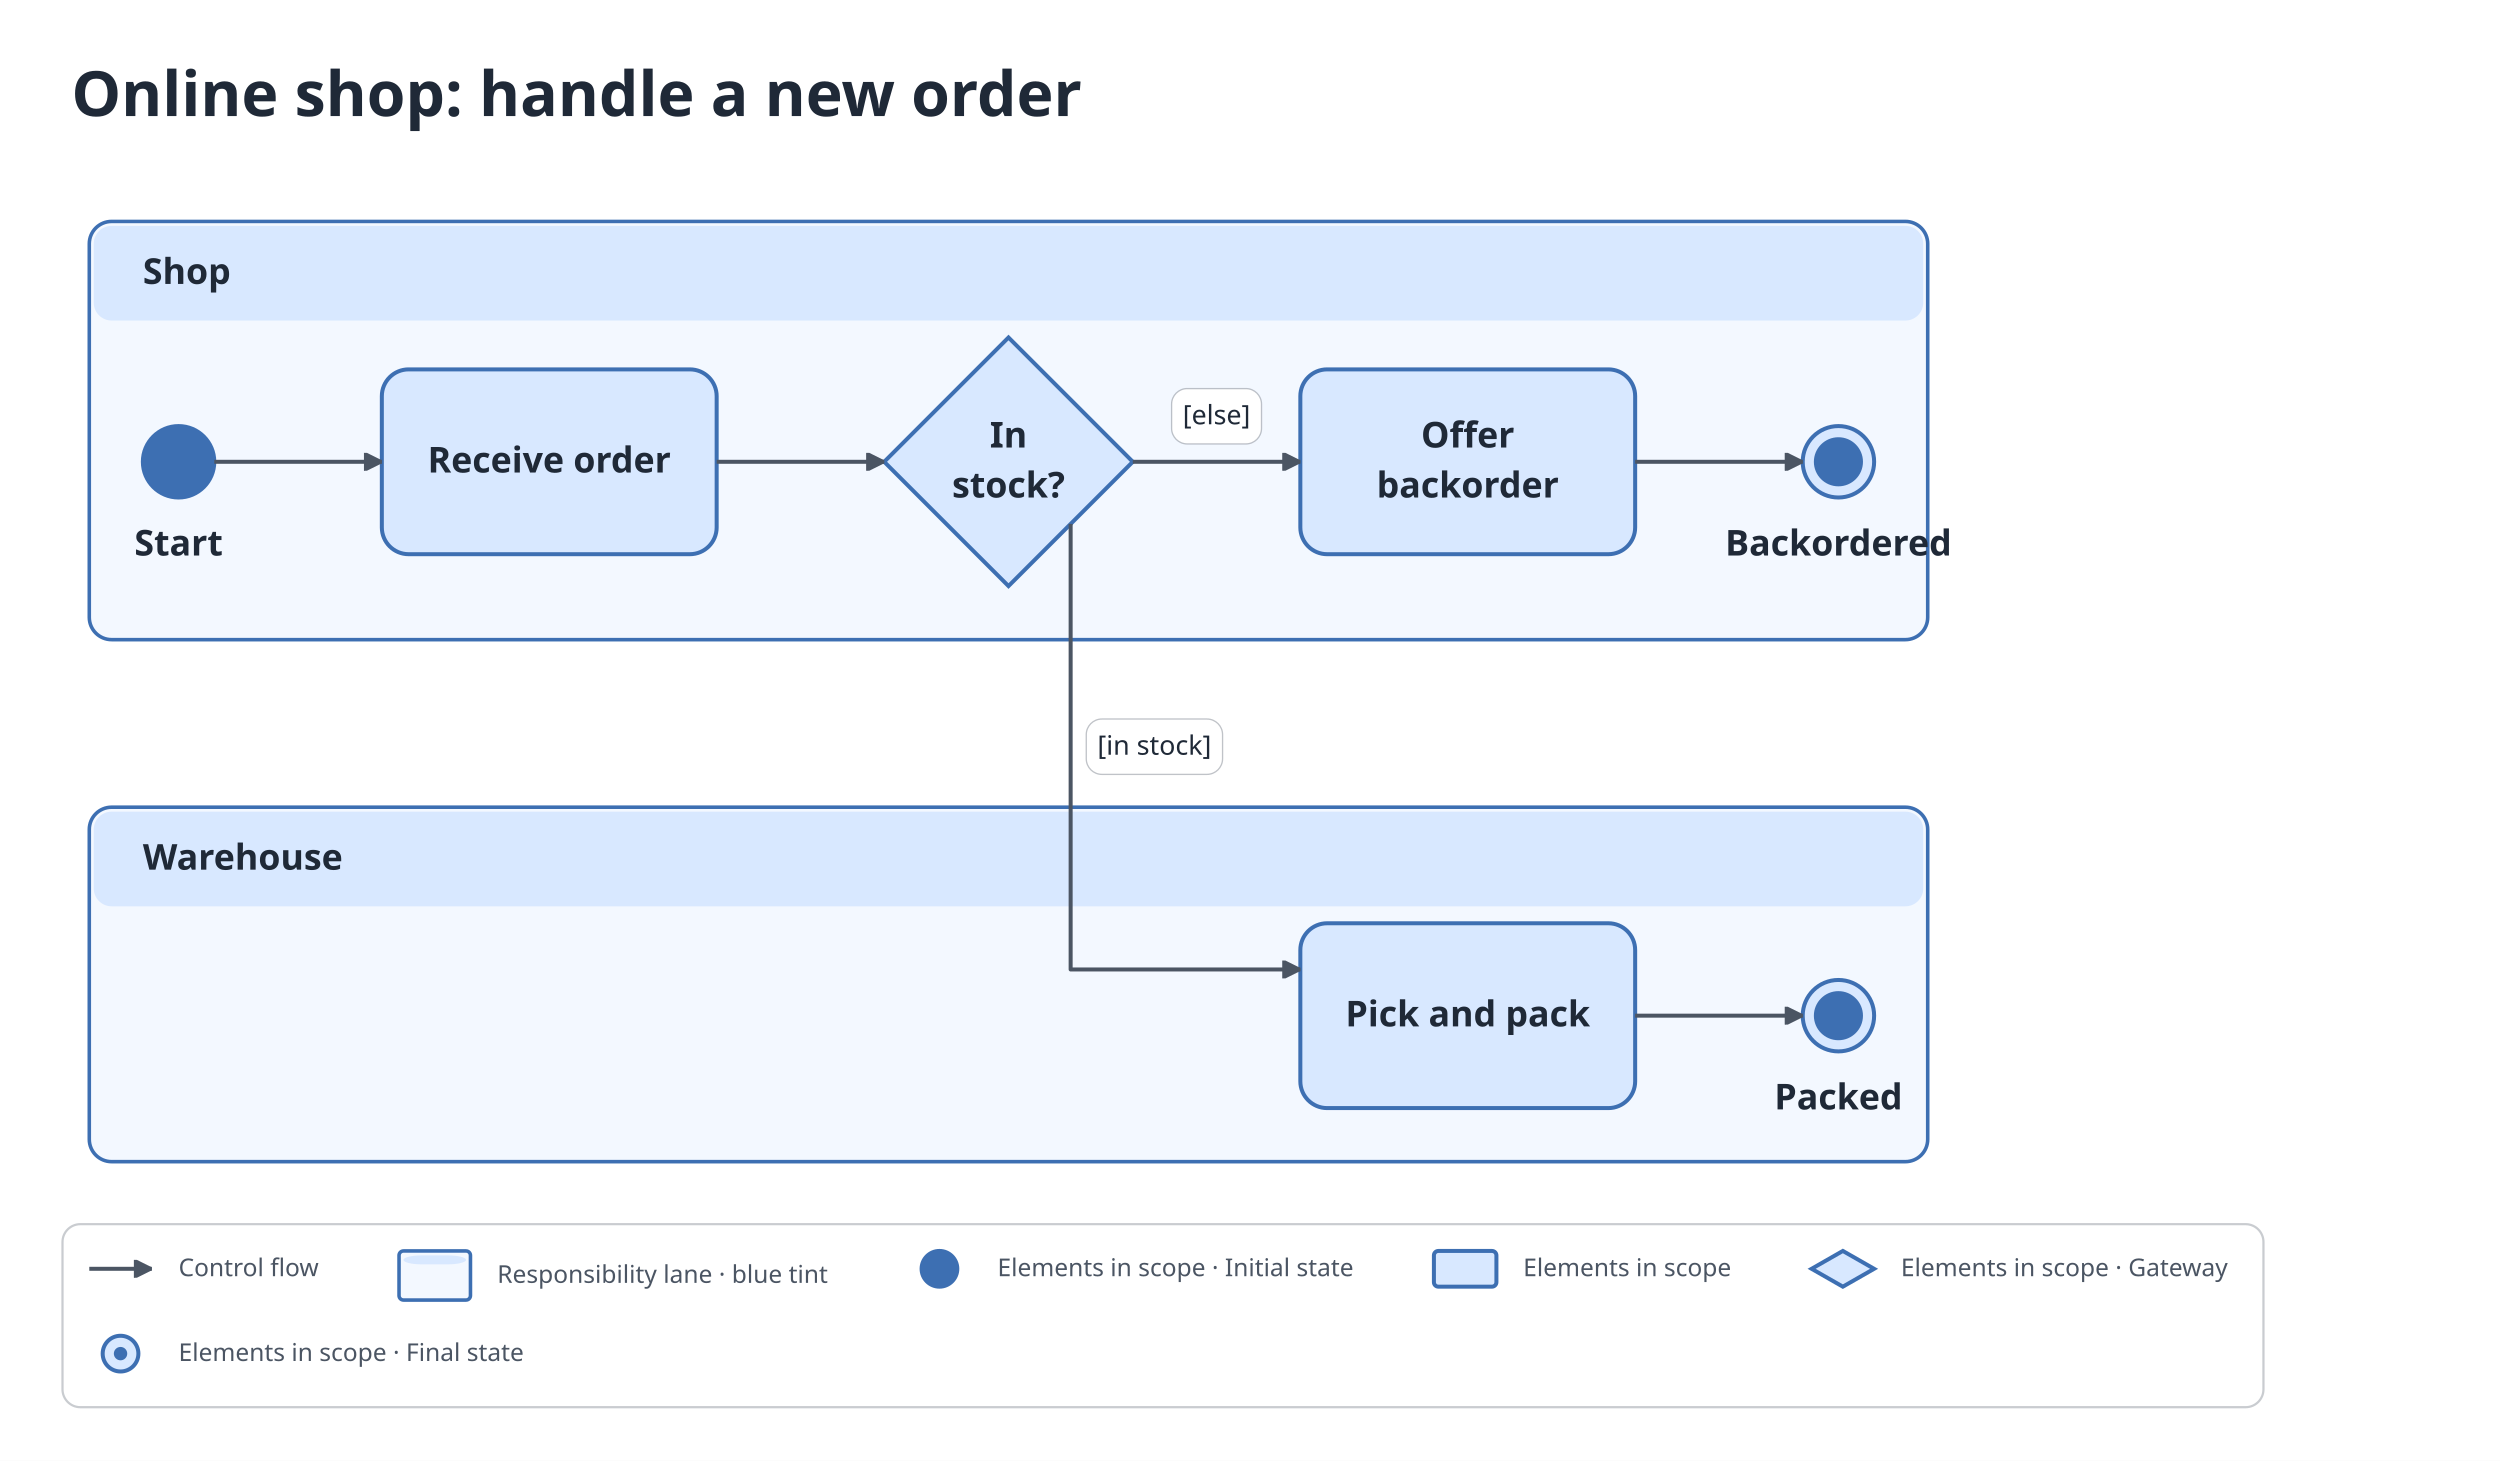
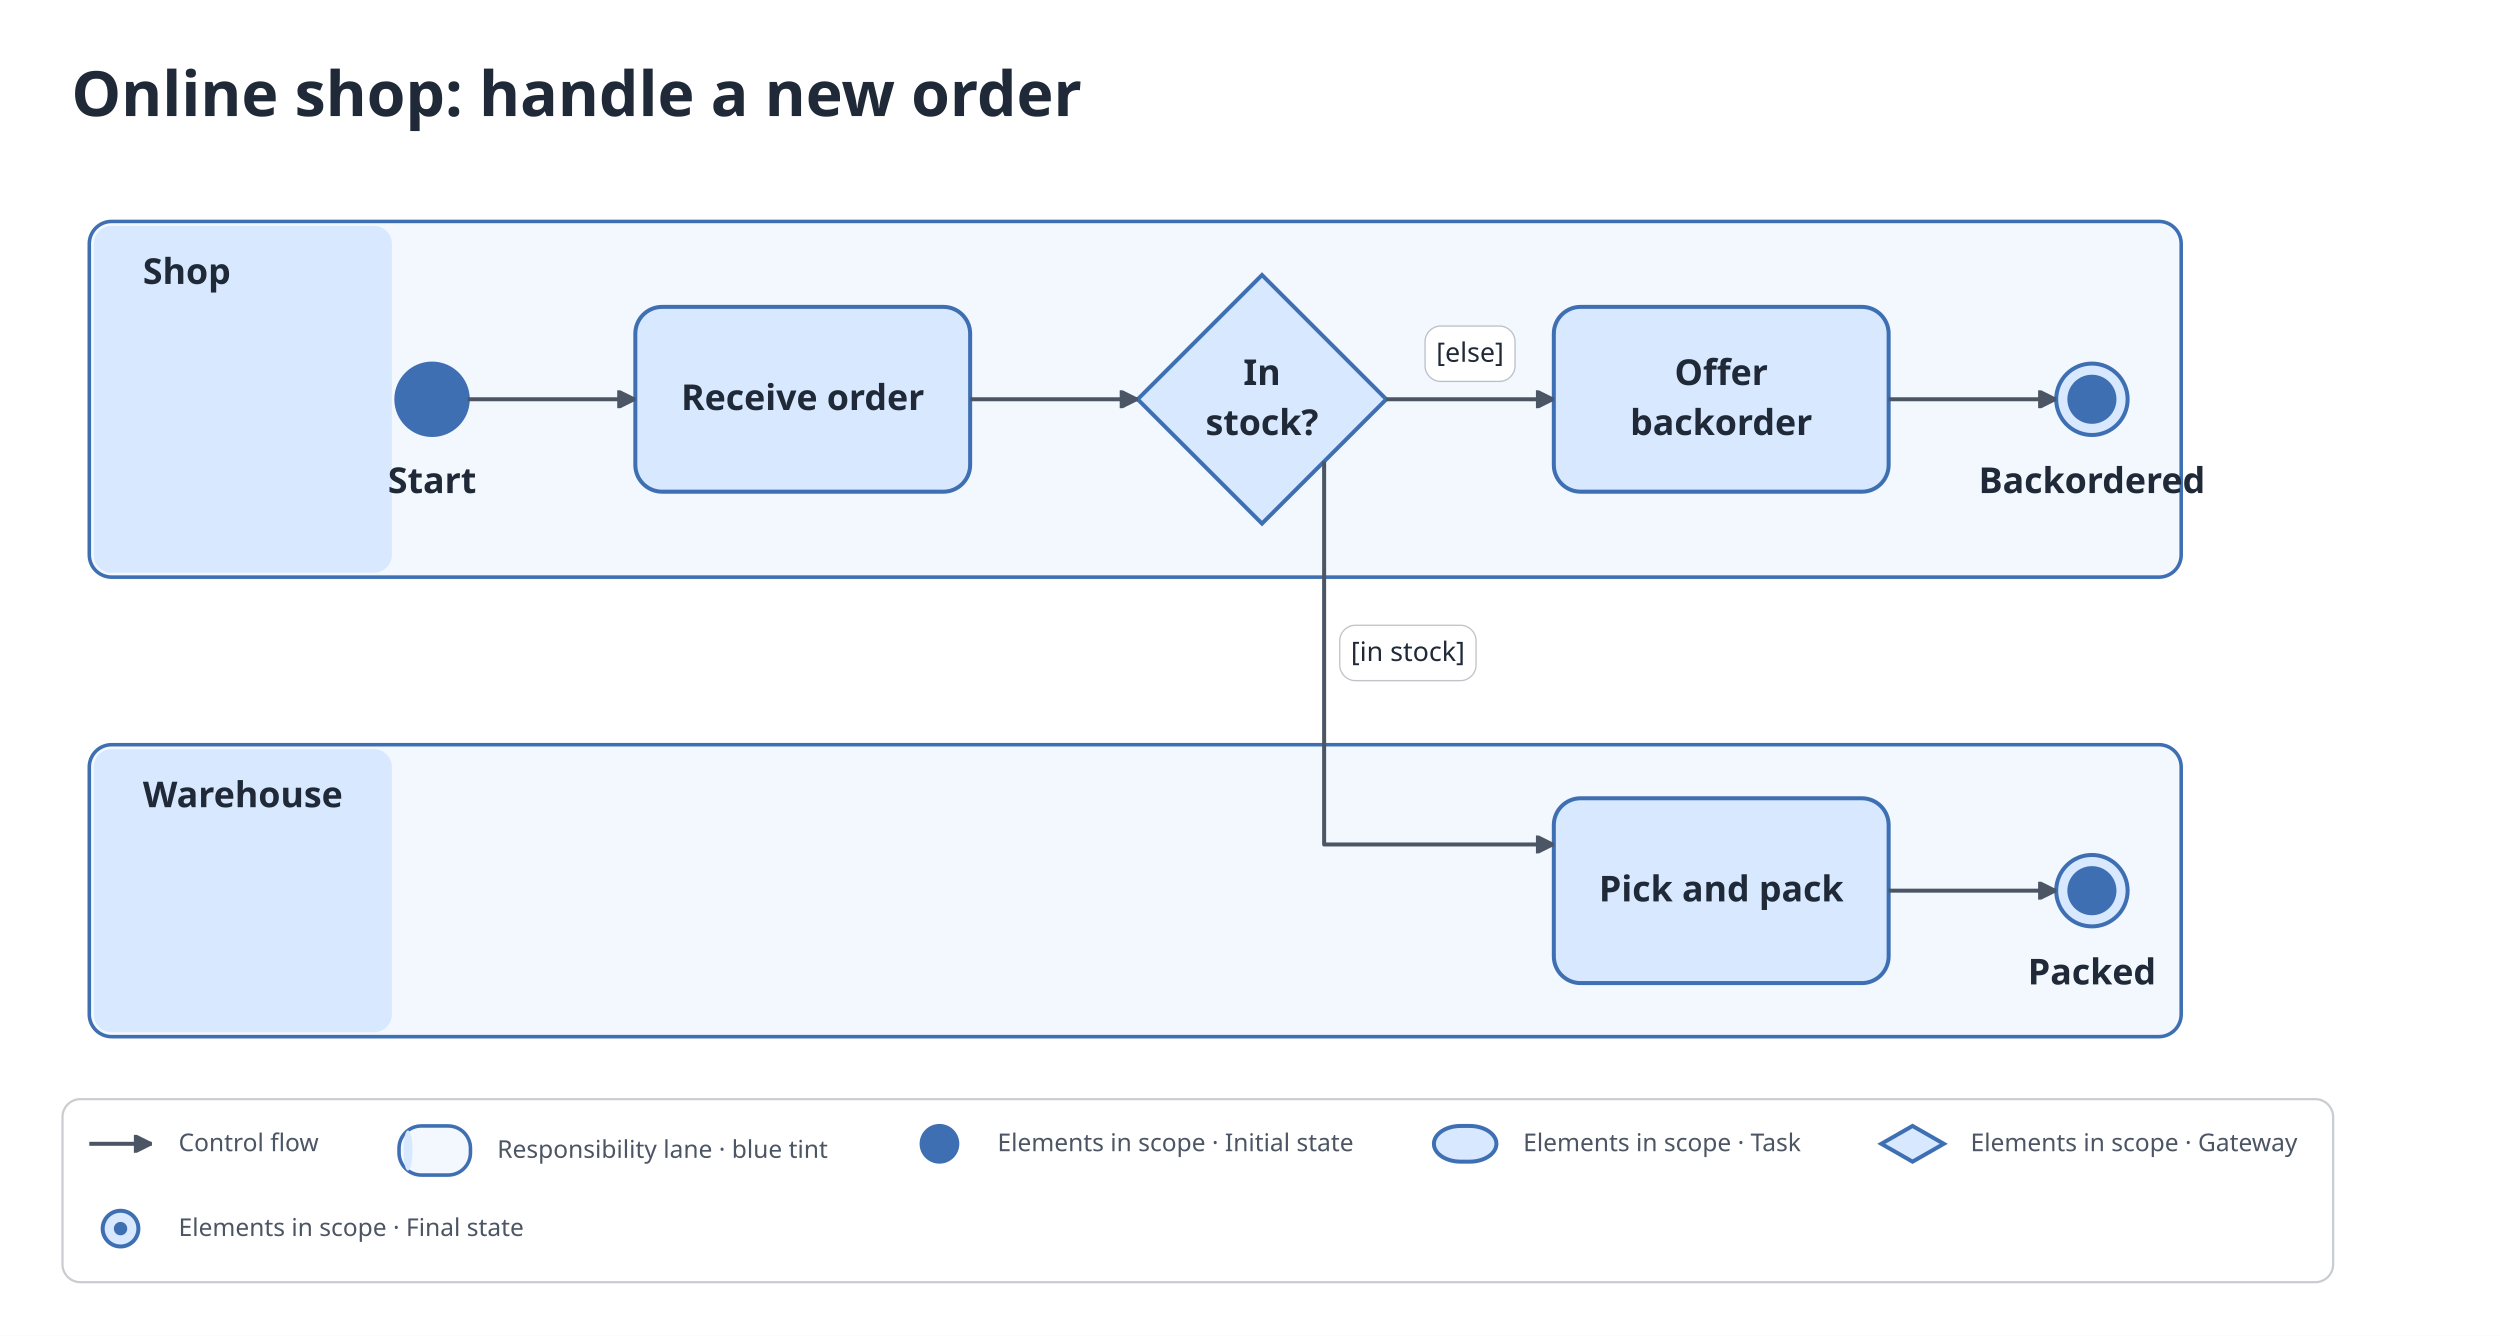
- <svg xmlns="http://www.w3.org/2000/svg" viewBox="0 0 1120 654.425" width="1120" height="654.425" lang="en" role="img" aria-labelledby="e2-en-document-title e2-en-document-desc" data-archatlas="0.1" data-measured-with="pillow">
+ <svg xmlns="http://www.w3.org/2000/svg" viewBox="0 0 1120 598.425" width="1120" height="598.425" lang="en" role="img" aria-labelledby="e2-en-document-title e2-en-document-desc" data-archatlas="0.1" data-measured-with="pillow">
  <defs>
    <marker id="e2-en-marker-peer-arrow" viewBox="0 0 10 10" refX="10" refY="5" markerWidth="8" markerHeight="8" markerUnits="userSpaceOnUse" orient="auto-start-reverse">
      <path d="M 0 0 L 10 5 L 0 10 Z" fill="#4B5563" stroke="#4B5563" stroke-width="1.5" />
    </marker>
    <marker id="e2-en-marker-peer-circle" viewBox="0 0 10 10" refX="5" refY="5" markerWidth="8" markerHeight="8" markerUnits="userSpaceOnUse">
      <circle cx="5" cy="5" r="3.5" fill="#ffffff" stroke="#4B5563" stroke-width="1.5" />
    </marker>
  </defs>
-   <rect width="1120" height="654.425" fill="#ffffff" data-role="canvas" />
-   <rect id="e2-en-shape-group-l_a" data-id="l_a" data-role="group" data-parent="" data-kind="lane" data-style="peer" data-tint="app" data-band="true" data-shape="card" fill="#F3F8FF" stroke="#3D6FB2" stroke-width="1.6" data-box="40 99.2 823.612 187.363" x="40" y="99.2" width="823.612" height="187.363" rx="10" />
-   <rect data-role="header-band" data-parent="l_a" x="42" y="101.2" width="819.612" height="42.4" rx="8" fill="#D8E8FF" />
-   <ellipse id="e2-en-shape-node-i" data-id="i" data-role="node" data-parent="l_a" data-kind="initial" data-style="peer" data-tint="app" data-band="true" data-shape="card" fill="#3D6FB2" stroke="#3D6FB2" stroke-width="1.8" data-box="64 190.881 32 32" cx="80" cy="206.881" rx="16" ry="16" />
-   <rect id="e2-en-shape-node-a1" data-id="a1" data-role="node" data-parent="l_a" data-kind="task" data-style="peer" data-tint="app" data-band="true" data-shape="card" fill="#D8E8FF" stroke="#3D6FB2" stroke-width="1.8" data-box="171.062 165.481 150 82.8" x="171.062" y="165.481" width="150" height="82.8" rx="12" />
-   <polygon id="e2-en-shape-node-d1" data-id="d1" data-role="node" data-parent="l_a" data-kind="gateway" data-style="peer" data-tint="app" data-band="true" data-shape="card" fill="#D8E8FF" stroke="#3D6FB2" stroke-width="1.8" data-box="396.125 151.2 111.362 111.362" points="451.806,151.2 507.488,206.881 451.806,262.562 396.125,206.881" />
-   <rect id="e2-en-shape-node-a3" data-id="a3" data-role="node" data-parent="l_a" data-kind="task" data-style="peer" data-tint="app" data-band="true" data-shape="card" fill="#D8E8FF" stroke="#3D6FB2" stroke-width="1.8" data-box="582.55 165.481 150 82.8" x="582.55" y="165.481" width="150" height="82.8" rx="12" />
-   <ellipse id="e2-en-shape-node-f2" data-id="f2" data-role="node" data-parent="l_a" data-kind="final" data-style="peer" data-tint="app" data-band="true" data-shape="card" fill="#D8E8FF" stroke="#3D6FB2" stroke-width="1.8" data-box="807.612 190.881 32 32" cx="823.612" cy="206.881" rx="16" ry="16" />
-   <ellipse cx="823.612" cy="206.881" rx="10" ry="10" fill="#3D6FB2" stroke="#3D6FB2" stroke-width="2" />
-   <rect id="e2-en-shape-group-l_b" data-id="l_b" data-role="group" data-parent="" data-kind="lane" data-style="peer" data-tint="app" data-band="true" data-shape="card" fill="#F3F8FF" stroke="#3D6FB2" stroke-width="1.6" data-box="40 361.625 823.612 158.8" x="40" y="361.625" width="823.612" height="158.8" rx="10" />
-   <rect data-role="header-band" data-parent="l_b" x="42" y="363.625" width="819.612" height="42.4" rx="8" fill="#D8E8FF" />
-   <rect id="e2-en-shape-node-a2" data-id="a2" data-role="node" data-parent="l_b" data-kind="task" data-style="peer" data-tint="app" data-band="true" data-shape="card" fill="#D8E8FF" stroke="#3D6FB2" stroke-width="1.8" data-box="582.55 413.625 150 82.8" x="582.55" y="413.625" width="150" height="82.8" rx="12" />
-   <ellipse id="e2-en-shape-node-f1" data-id="f1" data-role="node" data-parent="l_b" data-kind="final" data-style="peer" data-tint="app" data-band="true" data-shape="card" fill="#D8E8FF" stroke="#3D6FB2" stroke-width="1.8" data-box="807.612 439.025 32 32" cx="823.612" cy="455.025" rx="16" ry="16" />
-   <ellipse cx="823.612" cy="455.025" rx="10" ry="10" fill="#3D6FB2" stroke="#3D6FB2" stroke-width="2" />
-   <rect id="e2-en-shape-legend-panel-__legend-panel" data-id="__legend-panel" data-role="legend-panel" data-parent="" data-kind="component" data-style="external" data-tint="app" data-band="true" data-shape="card" fill="#ffffff" stroke="#4B5563" stroke-width="1" data-box="28 548.425 986.031 82" stroke-opacity="0.3" x="28" y="548.425" width="986.031" height="82" rx="8" />
-   <rect id="e2-en-shape-legend-zone-__legend-swatch-1" data-id="__legend-swatch-1" data-role="legend-zone" data-parent="" data-kind="lane" data-style="peer" data-tint="app" data-band="true" data-shape="card" fill="#F3F8FF" stroke="#3D6FB2" stroke-width="1.6" data-box="178.766 560.425 32 22" x="178.766" y="560.425" width="32" height="22" rx="2" />
-   <rect data-role="header-band" data-parent="__legend-swatch-1" x="180.766" y="562.425" width="28" height="4" rx="8" fill="#D8E8FF" />
-   <ellipse id="e2-en-shape-legend-swatch-__legend-swatch-2" data-id="__legend-swatch-2" data-role="legend-swatch" data-parent="" data-kind="initial" data-style="peer" data-tint="app" data-band="true" data-shape="card" fill="#3D6FB2" stroke="#3D6FB2" stroke-width="1.8" data-box="412.875 560.425 16 16" cx="420.875" cy="568.425" rx="8" ry="8" />
-   <rect id="e2-en-shape-legend-swatch-__legend-swatch-3" data-id="__legend-swatch-3" data-role="legend-swatch" data-parent="" data-kind="component" data-style="peer" data-tint="app" data-band="true" data-shape="card" fill="#D8E8FF" stroke="#3D6FB2" stroke-width="1.8" data-box="642.391 560.425 28 16" x="642.391" y="560.425" width="28" height="16" rx="2" />
-   <polygon id="e2-en-shape-legend-swatch-__legend-swatch-4" data-id="__legend-swatch-4" data-role="legend-swatch" data-parent="" data-kind="gateway" data-style="peer" data-tint="app" data-band="true" data-shape="card" fill="#D8E8FF" stroke="#3D6FB2" stroke-width="1.8" data-box="811.594 560.425 28 16" points="825.594,560.425 839.594,568.425 825.594,576.425 811.594,568.425" />
-   <ellipse id="e2-en-shape-legend-swatch-__legend-swatch-5" data-id="__legend-swatch-5" data-role="legend-swatch" data-parent="" data-kind="final" data-style="peer" data-tint="app" data-band="true" data-shape="card" fill="#D8E8FF" stroke="#3D6FB2" stroke-width="1.8" data-box="46 598.425 16 16" cx="54" cy="606.425" rx="8" ry="8" />
-   <ellipse cx="54" cy="606.425" rx="2" ry="2" fill="#3D6FB2" stroke="#3D6FB2" stroke-width="2" />
-   <polyline id="e2-en-edge-edge-1" data-id="edge-1" data-role="edge" data-from="i" data-to="a1" data-kind="call" data-style="peer" data-numbered="false" data-badge="" points="96,206.881 171.062,206.881" fill="none" stroke="#4B5563" stroke-width="1.8" stroke-linejoin="round" marker-end="url(#e2-en-marker-peer-arrow)" />
-   <polyline id="e2-en-edge-edge-2" data-id="edge-2" data-role="edge" data-from="a1" data-to="d1" data-kind="call" data-style="peer" data-numbered="false" data-badge="" points="321.062,206.881 396.125,206.881" fill="none" stroke="#4B5563" stroke-width="1.8" stroke-linejoin="round" marker-end="url(#e2-en-marker-peer-arrow)" />
-   <polyline id="e2-en-edge-edge-3" data-id="edge-3" data-role="edge" data-from="d1" data-to="a2" data-kind="call" data-style="peer" data-numbered="false" data-badge="" points="479.647,234.722 479.647,434.325 582.55,434.325" fill="none" stroke="#4B5563" stroke-width="1.8" stroke-linejoin="round" marker-end="url(#e2-en-marker-peer-arrow)" />
-   <polyline id="e2-en-edge-edge-4" data-id="edge-4" data-role="edge" data-from="d1" data-to="a3" data-kind="call" data-style="peer" data-numbered="false" data-badge="" points="507.487,206.881 582.55,206.881" fill="none" stroke="#4B5563" stroke-width="1.8" stroke-linejoin="round" marker-end="url(#e2-en-marker-peer-arrow)" />
-   <polyline id="e2-en-edge-edge-5" data-id="edge-5" data-role="edge" data-from="a2" data-to="f1" data-kind="call" data-style="peer" data-numbered="false" data-badge="" points="732.55,455.025 807.612,455.025" fill="none" stroke="#4B5563" stroke-width="1.8" stroke-linejoin="round" marker-end="url(#e2-en-marker-peer-arrow)" />
-   <polyline id="e2-en-edge-edge-6" data-id="edge-6" data-role="edge" data-from="a3" data-to="f2" data-kind="call" data-style="peer" data-numbered="false" data-badge="" points="732.55,206.881 807.612,206.881" fill="none" stroke="#4B5563" stroke-width="1.8" stroke-linejoin="round" marker-end="url(#e2-en-marker-peer-arrow)" />
-   <polyline id="e2-en-edge-legend-line-0" data-id="legend-line-0" data-role="edge" data-from="" data-to="" data-kind="legend" data-style="peer" data-numbered="false" data-badge="" points="40,568.425 68,568.425" fill="none" stroke="#4B5563" stroke-width="1.8" stroke-linejoin="round" marker-end="url(#e2-en-marker-peer-arrow)" />
-   <rect id="e2-en-shape-label-bg-__edge-3-background" data-id="__edge-3-background" data-role="label-bg" data-parent="edge-3" x="486.647" y="322.123" width="61.062" height="24.8" fill="#ffffff" fill-opacity="0.96" rx="7" stroke="#4B5563" stroke-opacity="0.35" stroke-width="0.6" />
-   <rect id="e2-en-shape-label-bg-__edge-4-background" data-id="__edge-4-background" data-role="label-bg" data-parent="edge-4" x="524.878" y="174.081" width="40.281" height="24.8" fill="#ffffff" fill-opacity="0.96" rx="7" stroke="#4B5563" stroke-opacity="0.35" stroke-width="0.6" />
+   <rect width="1120" height="598.425" fill="#ffffff" data-role="canvas" />
+   <rect id="e2-en-shape-group-l_a" data-id="l_a" data-role="group" data-parent="" data-kind="lane" data-style="peer" data-tint="app" data-band="true" data-band-axis="x" data-shape="card" fill="#F3F8FF" stroke="#3D6FB2" stroke-width="1.6" data-box="40 99.2 937.175 159.363" x="40" y="99.2" width="937.175" height="159.363" rx="10" />
+   <rect data-role="header-band" data-parent="l_a" x="42" y="101.2" width="133.562" height="155.363" rx="8" fill="#D8E8FF" />
+   <ellipse id="e2-en-shape-node-i" data-id="i" data-role="node" data-parent="l_a" data-kind="initial" data-style="peer" data-tint="app" data-band="true" data-band-axis="y" data-shape="card" fill="#3D6FB2" stroke="#3D6FB2" stroke-width="1.8" data-box="177.562 162.881 32 32" cx="193.562" cy="178.881" rx="16" ry="16" />
+   <rect id="e2-en-shape-node-a1" data-id="a1" data-role="node" data-parent="l_a" data-kind="task" data-style="peer" data-tint="app" data-band="true" data-band-axis="y" data-shape="card" fill="#D8E8FF" stroke="#3D6FB2" stroke-width="1.8" data-box="284.625 137.481 150 82.8" x="284.625" y="137.481" width="150" height="82.8" rx="12" />
+   <polygon id="e2-en-shape-node-d1" data-id="d1" data-role="node" data-parent="l_a" data-kind="gateway" data-style="peer" data-tint="app" data-band="true" data-band-axis="y" data-shape="card" fill="#D8E8FF" stroke="#3D6FB2" stroke-width="1.8" data-box="509.688 123.2 111.362 111.362" points="565.369,123.2 621.05,178.881 565.369,234.562 509.688,178.881" />
+   <rect id="e2-en-shape-node-a3" data-id="a3" data-role="node" data-parent="l_a" data-kind="task" data-style="peer" data-tint="app" data-band="true" data-band-axis="y" data-shape="card" fill="#D8E8FF" stroke="#3D6FB2" stroke-width="1.8" data-box="696.112 137.481 150 82.8" x="696.112" y="137.481" width="150" height="82.8" rx="12" />
+   <ellipse id="e2-en-shape-node-f2" data-id="f2" data-role="node" data-parent="l_a" data-kind="final" data-style="peer" data-tint="app" data-band="true" data-band-axis="y" data-shape="card" fill="#D8E8FF" stroke="#3D6FB2" stroke-width="1.8" data-box="921.175 162.881 32 32" cx="937.175" cy="178.881" rx="16" ry="16" />
+   <ellipse cx="937.175" cy="178.881" rx="10" ry="10" fill="#3D6FB2" stroke="#3D6FB2" stroke-width="2" />
+   <rect id="e2-en-shape-group-l_b" data-id="l_b" data-role="group" data-parent="" data-kind="lane" data-style="peer" data-tint="app" data-band="true" data-band-axis="x" data-shape="card" fill="#F3F8FF" stroke="#3D6FB2" stroke-width="1.6" data-box="40 333.625 937.175 130.8" x="40" y="333.625" width="937.175" height="130.8" rx="10" />
+   <rect data-role="header-band" data-parent="l_b" x="42" y="335.625" width="133.562" height="126.8" rx="8" fill="#D8E8FF" />
+   <rect id="e2-en-shape-node-a2" data-id="a2" data-role="node" data-parent="l_b" data-kind="task" data-style="peer" data-tint="app" data-band="true" data-band-axis="y" data-shape="card" fill="#D8E8FF" stroke="#3D6FB2" stroke-width="1.8" data-box="696.112 357.625 150 82.8" x="696.112" y="357.625" width="150" height="82.8" rx="12" />
+   <ellipse id="e2-en-shape-node-f1" data-id="f1" data-role="node" data-parent="l_b" data-kind="final" data-style="peer" data-tint="app" data-band="true" data-band-axis="y" data-shape="card" fill="#D8E8FF" stroke="#3D6FB2" stroke-width="1.8" data-box="921.175 383.025 32 32" cx="937.175" cy="399.025" rx="16" ry="16" />
+   <ellipse cx="937.175" cy="399.025" rx="10" ry="10" fill="#3D6FB2" stroke="#3D6FB2" stroke-width="2" />
+   <rect id="e2-en-shape-legend-panel-__legend-panel" data-id="__legend-panel" data-role="legend-panel" data-parent="" data-kind="component" data-style="external" data-tint="app" data-band="true" data-band-axis="y" data-shape="card" fill="#ffffff" stroke="#4B5563" stroke-width="1" data-box="28 492.425 1017.25 82" stroke-opacity="0.3" x="28" y="492.425" width="1017.25" height="82" rx="8" />
+   <rect id="e2-en-shape-legend-zone-__legend-swatch-1" data-id="__legend-swatch-1" data-role="legend-zone" data-parent="" data-kind="lane" data-style="peer" data-tint="app" data-band="true" data-band-axis="x" data-shape="card" fill="#F3F8FF" stroke="#3D6FB2" stroke-width="1.6" data-box="178.766 504.425 32 22" x="178.766" y="504.425" width="32" height="22" rx="10" />
+   <rect data-role="header-band" data-parent="__legend-swatch-1" x="180.766" y="506.425" width="4" height="18" rx="8" fill="#D8E8FF" />
+   <ellipse id="e2-en-shape-legend-swatch-__legend-swatch-2" data-id="__legend-swatch-2" data-role="legend-swatch" data-parent="" data-kind="initial" data-style="peer" data-tint="app" data-band="true" data-band-axis="y" data-shape="card" fill="#3D6FB2" stroke="#3D6FB2" stroke-width="1.8" data-box="412.875 504.425 16 16" cx="420.875" cy="512.425" rx="8" ry="8" />
+   <rect id="e2-en-shape-legend-swatch-__legend-swatch-3" data-id="__legend-swatch-3" data-role="legend-swatch" data-parent="" data-kind="task" data-style="peer" data-tint="app" data-band="true" data-band-axis="y" data-shape="card" fill="#D8E8FF" stroke="#3D6FB2" stroke-width="1.8" data-box="642.391 504.425 28 16" x="642.391" y="504.425" width="28" height="16" rx="12" />
+   <polygon id="e2-en-shape-legend-swatch-__legend-swatch-4" data-id="__legend-swatch-4" data-role="legend-swatch" data-parent="" data-kind="gateway" data-style="peer" data-tint="app" data-band="true" data-band-axis="y" data-shape="card" fill="#D8E8FF" stroke="#3D6FB2" stroke-width="1.8" data-box="842.812 504.425 28 16" points="856.812,504.425 870.812,512.425 856.812,520.425 842.812,512.425" />
+   <ellipse id="e2-en-shape-legend-swatch-__legend-swatch-5" data-id="__legend-swatch-5" data-role="legend-swatch" data-parent="" data-kind="final" data-style="peer" data-tint="app" data-band="true" data-band-axis="y" data-shape="card" fill="#D8E8FF" stroke="#3D6FB2" stroke-width="1.8" data-box="46 542.425 16 16" cx="54" cy="550.425" rx="8" ry="8" />
+   <ellipse cx="54" cy="550.425" rx="2" ry="2" fill="#3D6FB2" stroke="#3D6FB2" stroke-width="2" />
+   <polyline id="e2-en-edge-edge-1" data-id="edge-1" data-role="edge" data-from="i" data-to="a1" data-kind="call" data-style="peer" data-numbered="false" data-badge="" points="209.562,178.881 284.625,178.881" fill="none" stroke="#4B5563" stroke-width="1.8" stroke-linejoin="round" marker-end="url(#e2-en-marker-peer-arrow)" />
+   <polyline id="e2-en-edge-edge-2" data-id="edge-2" data-role="edge" data-from="a1" data-to="d1" data-kind="call" data-style="peer" data-numbered="false" data-badge="" points="434.625,178.881 509.688,178.881" fill="none" stroke="#4B5563" stroke-width="1.8" stroke-linejoin="round" marker-end="url(#e2-en-marker-peer-arrow)" />
+   <polyline id="e2-en-edge-edge-3" data-id="edge-3" data-role="edge" data-from="d1" data-to="a2" data-kind="call" data-style="peer" data-numbered="false" data-badge="" points="593.209,206.722 593.209,378.325 696.112,378.325" fill="none" stroke="#4B5563" stroke-width="1.8" stroke-linejoin="round" marker-end="url(#e2-en-marker-peer-arrow)" />
+   <polyline id="e2-en-edge-edge-4" data-id="edge-4" data-role="edge" data-from="d1" data-to="a3" data-kind="call" data-style="peer" data-numbered="false" data-badge="" points="621.05,178.881 696.112,178.881" fill="none" stroke="#4B5563" stroke-width="1.8" stroke-linejoin="round" marker-end="url(#e2-en-marker-peer-arrow)" />
+   <polyline id="e2-en-edge-edge-5" data-id="edge-5" data-role="edge" data-from="a2" data-to="f1" data-kind="call" data-style="peer" data-numbered="false" data-badge="" points="846.112,399.025 921.175,399.025" fill="none" stroke="#4B5563" stroke-width="1.8" stroke-linejoin="round" marker-end="url(#e2-en-marker-peer-arrow)" />
+   <polyline id="e2-en-edge-edge-6" data-id="edge-6" data-role="edge" data-from="a3" data-to="f2" data-kind="call" data-style="peer" data-numbered="false" data-badge="" points="846.112,178.881 921.175,178.881" fill="none" stroke="#4B5563" stroke-width="1.8" stroke-linejoin="round" marker-end="url(#e2-en-marker-peer-arrow)" />
+   <polyline id="e2-en-edge-legend-line-0" data-id="legend-line-0" data-role="edge" data-from="" data-to="" data-kind="legend" data-style="peer" data-numbered="false" data-badge="" points="40,512.425 68,512.425" fill="none" stroke="#4B5563" stroke-width="1.8" stroke-linejoin="round" marker-end="url(#e2-en-marker-peer-arrow)" />
+   <rect id="e2-en-shape-label-bg-__edge-3-background" data-id="__edge-3-background" data-role="label-bg" data-parent="edge-3" x="600.209" y="280.123" width="61.062" height="24.8" fill="#ffffff" fill-opacity="0.96" rx="7" stroke="#4B5563" stroke-opacity="0.35" stroke-width="0.6" />
+   <rect id="e2-en-shape-label-bg-__edge-4-background" data-id="__edge-4-background" data-role="label-bg" data-parent="edge-4" x="638.441" y="146.081" width="40.281" height="24.8" fill="#ffffff" fill-opacity="0.96" rx="7" stroke="#4B5563" stroke-opacity="0.35" stroke-width="0.6" />
  <text id="e2-en-text-title-figure-title" data-id="figure-title" data-role="title" data-owner="" x="32" y="52" data-source="Online shop: handle a new order" font-size="28" font-family="&quot;Noto Sans CJK SC&quot;, &quot;Source Han Sans SC&quot;, &quot;PingFang SC&quot;, &quot;Microsoft YaHei&quot;, &quot;WenQuanYi Zen Hei&quot;, &quot;Noto Sans&quot;, &quot;DejaVu Sans&quot;, &quot;Liberation Sans&quot;, sans-serif" font-weight="700" text-anchor="start" fill="#1F2937" data-text-box="32 24 452.672 39.2">
    <tspan x="32" y="52">
      <tspan font-family="Noto Sans" x="32">Online</tspan>
      <tspan font-family="Noto Sans" x="124.703"> </tspan>
      <tspan font-family="Noto Sans" x="131.984">shop:</tspan>
      <tspan font-family="Noto Sans" x="207.328"> </tspan>
      <tspan font-family="Noto Sans" x="214.609">handle</tspan>
      <tspan font-family="Noto Sans" x="311.109"> </tspan>
      <tspan font-family="Noto Sans" x="318.391">a</tspan>
      <tspan font-family="Noto Sans" x="335.297"> </tspan>
      <tspan font-family="Noto Sans" x="342.578">new</tspan>
      <tspan font-family="Noto Sans" x="400.922"> </tspan>
      <tspan font-family="Noto Sans" x="408.203">order</tspan>
    </tspan>
  </text>
  <text id="e2-en-text-group-title-l_a-title" data-id="l_a-title" data-role="group-title" data-owner="l_a" x="64" y="127.2" data-source="Shop" font-size="16" font-family="&quot;Noto Sans CJK SC&quot;, &quot;Source Han Sans SC&quot;, &quot;PingFang SC&quot;, &quot;Microsoft YaHei&quot;, &quot;WenQuanYi Zen Hei&quot;, &quot;Noto Sans&quot;, &quot;DejaVu Sans&quot;, &quot;Liberation Sans&quot;, sans-serif" font-weight="700" text-anchor="start" fill="#1F2937" data-text-box="64 111.2 39.359 22.4">
    <tspan x="64" y="127.2">
      <tspan font-family="Noto Sans" x="64">Shop</tspan>
    </tspan>
  </text>
-   <text id="e2-en-text-state-label-i-name" data-id="i-name" data-role="state-label" data-owner="" x="80" y="248.881" data-source="Start" font-size="16" font-family="&quot;Noto Sans CJK SC&quot;, &quot;Source Han Sans SC&quot;, &quot;PingFang SC&quot;, &quot;Microsoft YaHei&quot;, &quot;WenQuanYi Zen Hei&quot;, &quot;Noto Sans&quot;, &quot;DejaVu Sans&quot;, &quot;Liberation Sans&quot;, sans-serif" font-weight="700" text-anchor="start" fill="#1F2937" data-text-box="60.195 232.881 39.609 22.4">
-     <tspan x="60.195" y="248.881">
-       <tspan font-family="Noto Sans" x="60.195">Start</tspan>
-     </tspan>
-   </text>
-   <text id="e2-en-text-name-a1-name" data-id="a1-name" data-role="name" data-owner="a1" x="246.062" y="211.681" data-source="Receive order" font-size="16" font-family="&quot;Noto Sans CJK SC&quot;, &quot;Source Han Sans SC&quot;, &quot;PingFang SC&quot;, &quot;Microsoft YaHei&quot;, &quot;WenQuanYi Zen Hei&quot;, &quot;Noto Sans&quot;, &quot;DejaVu Sans&quot;, &quot;Liberation Sans&quot;, sans-serif" font-weight="700" text-anchor="start" fill="#1F2937" data-text-box="191.57 195.681 108.984 22.4">
-     <tspan x="191.57" y="211.681">
-       <tspan font-family="Noto Sans" x="191.57">Receive</tspan>
-       <tspan font-family="Noto Sans" x="252.695"> </tspan>
-       <tspan font-family="Noto Sans" x="256.852">order</tspan>
-     </tspan>
-   </text>
-   <text id="e2-en-text-name-d1-name" data-id="d1-name" data-role="name" data-owner="d1" x="451.806" y="200.481" data-source="In stock?" font-size="16" font-family="&quot;Noto Sans CJK SC&quot;, &quot;Source Han Sans SC&quot;, &quot;PingFang SC&quot;, &quot;Microsoft YaHei&quot;, &quot;WenQuanYi Zen Hei&quot;, &quot;Noto Sans&quot;, &quot;DejaVu Sans&quot;, &quot;Liberation Sans&quot;, sans-serif" font-weight="700" text-anchor="start" fill="#1F2937" data-text-box="426.525 184.481 50.562 44.8">
-     <tspan x="443.439" y="200.481">
-       <tspan font-family="Noto Sans" x="443.439">In</tspan>
-     </tspan>
-     <tspan x="426.525" y="222.881">
-       <tspan font-family="Noto Sans" x="426.525">stock?</tspan>
-     </tspan>
-   </text>
-   <text id="e2-en-text-name-a3-name" data-id="a3-name" data-role="name" data-owner="a3" x="657.55" y="200.481" data-source="Offer backorder" font-size="16" font-family="&quot;Noto Sans CJK SC&quot;, &quot;Source Han Sans SC&quot;, &quot;PingFang SC&quot;, &quot;Microsoft YaHei&quot;, &quot;WenQuanYi Zen Hei&quot;, &quot;Noto Sans&quot;, &quot;DejaVu Sans&quot;, &quot;Liberation Sans&quot;, sans-serif" font-weight="700" text-anchor="start" fill="#1F2937" data-text-box="616.737 184.481 81.625 44.8">
-     <tspan x="636.628" y="200.481">
-       <tspan font-family="Noto Sans" x="636.628">Offer</tspan>
-     </tspan>
-     <tspan x="616.737" y="222.881">
-       <tspan font-family="Noto Sans" x="616.737">backorder</tspan>
-     </tspan>
-   </text>
-   <text id="e2-en-text-state-label-f2-name" data-id="f2-name" data-role="state-label" data-owner="" x="823.612" y="248.881" data-source="Backordered" font-size="16" font-family="&quot;Noto Sans CJK SC&quot;, &quot;Source Han Sans SC&quot;, &quot;PingFang SC&quot;, &quot;Microsoft YaHei&quot;, &quot;WenQuanYi Zen Hei&quot;, &quot;Noto Sans&quot;, &quot;DejaVu Sans&quot;, &quot;Liberation Sans&quot;, sans-serif" font-weight="700" text-anchor="start" fill="#1F2937" data-text-box="772.855 232.881 101.516 22.4">
-     <tspan x="772.855" y="248.881">
-       <tspan font-family="Noto Sans" x="772.855">Backordered</tspan>
-     </tspan>
-   </text>
-   <text id="e2-en-text-group-title-l_b-title" data-id="l_b-title" data-role="group-title" data-owner="l_b" x="64" y="389.625" data-source="Warehouse" font-size="16" font-family="&quot;Noto Sans CJK SC&quot;, &quot;Source Han Sans SC&quot;, &quot;PingFang SC&quot;, &quot;Microsoft YaHei&quot;, &quot;WenQuanYi Zen Hei&quot;, &quot;Noto Sans&quot;, &quot;DejaVu Sans&quot;, &quot;Liberation Sans&quot;, sans-serif" font-weight="700" text-anchor="start" fill="#1F2937" data-text-box="64 373.625 89.562 22.4">
-     <tspan x="64" y="389.625">
+   <text id="e2-en-text-state-label-i-name" data-id="i-name" data-role="state-label" data-owner="" x="193.562" y="220.881" data-source="Start" font-size="16" font-family="&quot;Noto Sans CJK SC&quot;, &quot;Source Han Sans SC&quot;, &quot;PingFang SC&quot;, &quot;Microsoft YaHei&quot;, &quot;WenQuanYi Zen Hei&quot;, &quot;Noto Sans&quot;, &quot;DejaVu Sans&quot;, &quot;Liberation Sans&quot;, sans-serif" font-weight="700" text-anchor="start" fill="#1F2937" data-text-box="173.758 204.881 39.609 22.4">
+     <tspan x="173.758" y="220.881">
+       <tspan font-family="Noto Sans" x="173.758">Start</tspan>
+     </tspan>
+   </text>
+   <text id="e2-en-text-name-a1-name" data-id="a1-name" data-role="name" data-owner="a1" x="359.625" y="183.681" data-source="Receive order" font-size="16" font-family="&quot;Noto Sans CJK SC&quot;, &quot;Source Han Sans SC&quot;, &quot;PingFang SC&quot;, &quot;Microsoft YaHei&quot;, &quot;WenQuanYi Zen Hei&quot;, &quot;Noto Sans&quot;, &quot;DejaVu Sans&quot;, &quot;Liberation Sans&quot;, sans-serif" font-weight="700" text-anchor="start" fill="#1F2937" data-text-box="305.133 167.681 108.984 22.4">
+     <tspan x="305.133" y="183.681">
+       <tspan font-family="Noto Sans" x="305.133">Receive</tspan>
+       <tspan font-family="Noto Sans" x="366.258"> </tspan>
+       <tspan font-family="Noto Sans" x="370.414">order</tspan>
+     </tspan>
+   </text>
+   <text id="e2-en-text-name-d1-name" data-id="d1-name" data-role="name" data-owner="d1" x="565.369" y="172.481" data-source="In stock?" font-size="16" font-family="&quot;Noto Sans CJK SC&quot;, &quot;Source Han Sans SC&quot;, &quot;PingFang SC&quot;, &quot;Microsoft YaHei&quot;, &quot;WenQuanYi Zen Hei&quot;, &quot;Noto Sans&quot;, &quot;DejaVu Sans&quot;, &quot;Liberation Sans&quot;, sans-serif" font-weight="700" text-anchor="start" fill="#1F2937" data-text-box="540.087 156.481 50.562 44.8">
+     <tspan x="557.002" y="172.481">
+       <tspan font-family="Noto Sans" x="557.002">In</tspan>
+     </tspan>
+     <tspan x="540.087" y="194.881">
+       <tspan font-family="Noto Sans" x="540.087">stock?</tspan>
+     </tspan>
+   </text>
+   <text id="e2-en-text-name-a3-name" data-id="a3-name" data-role="name" data-owner="a3" x="771.112" y="172.481" data-source="Offer backorder" font-size="16" font-family="&quot;Noto Sans CJK SC&quot;, &quot;Source Han Sans SC&quot;, &quot;PingFang SC&quot;, &quot;Microsoft YaHei&quot;, &quot;WenQuanYi Zen Hei&quot;, &quot;Noto Sans&quot;, &quot;DejaVu Sans&quot;, &quot;Liberation Sans&quot;, sans-serif" font-weight="700" text-anchor="start" fill="#1F2937" data-text-box="730.3 156.481 81.625 44.8">
+     <tspan x="750.191" y="172.481">
+       <tspan font-family="Noto Sans" x="750.191">Offer</tspan>
+     </tspan>
+     <tspan x="730.3" y="194.881">
+       <tspan font-family="Noto Sans" x="730.3">backorder</tspan>
+     </tspan>
+   </text>
+   <text id="e2-en-text-state-label-f2-name" data-id="f2-name" data-role="state-label" data-owner="" x="937.175" y="220.881" data-source="Backordered" font-size="16" font-family="&quot;Noto Sans CJK SC&quot;, &quot;Source Han Sans SC&quot;, &quot;PingFang SC&quot;, &quot;Microsoft YaHei&quot;, &quot;WenQuanYi Zen Hei&quot;, &quot;Noto Sans&quot;, &quot;DejaVu Sans&quot;, &quot;Liberation Sans&quot;, sans-serif" font-weight="700" text-anchor="start" fill="#1F2937" data-text-box="886.417 204.881 101.516 22.4">
+     <tspan x="886.417" y="220.881">
+       <tspan font-family="Noto Sans" x="886.417">Backordered</tspan>
+     </tspan>
+   </text>
+   <text id="e2-en-text-group-title-l_b-title" data-id="l_b-title" data-role="group-title" data-owner="l_b" x="64" y="361.625" data-source="Warehouse" font-size="16" font-family="&quot;Noto Sans CJK SC&quot;, &quot;Source Han Sans SC&quot;, &quot;PingFang SC&quot;, &quot;Microsoft YaHei&quot;, &quot;WenQuanYi Zen Hei&quot;, &quot;Noto Sans&quot;, &quot;DejaVu Sans&quot;, &quot;Liberation Sans&quot;, sans-serif" font-weight="700" text-anchor="start" fill="#1F2937" data-text-box="64 345.625 89.562 22.4">
+     <tspan x="64" y="361.625">
      <tspan font-family="Noto Sans" x="64">Warehouse</tspan>
    </tspan>
  </text>
-   <text id="e2-en-text-name-a2-name" data-id="a2-name" data-role="name" data-owner="a2" x="657.55" y="459.825" data-source="Pick and pack" font-size="16" font-family="&quot;Noto Sans CJK SC&quot;, &quot;Source Han Sans SC&quot;, &quot;PingFang SC&quot;, &quot;Microsoft YaHei&quot;, &quot;WenQuanYi Zen Hei&quot;, &quot;Noto Sans&quot;, &quot;DejaVu Sans&quot;, &quot;Liberation Sans&quot;, sans-serif" font-weight="700" text-anchor="start" fill="#1F2937" data-text-box="602.753 443.825 109.594 22.4">
-     <tspan x="602.753" y="459.825">
-       <tspan font-family="Noto Sans" x="602.753">Pick</tspan>
-       <tspan font-family="Noto Sans" x="635.816"> </tspan>
-       <tspan font-family="Noto Sans" x="639.972">and</tspan>
-       <tspan font-family="Noto Sans" x="670.269"> </tspan>
-       <tspan font-family="Noto Sans" x="674.425">pack</tspan>
-     </tspan>
-   </text>
-   <text id="e2-en-text-state-label-f1-name" data-id="f1-name" data-role="state-label" data-owner="" x="823.612" y="497.025" data-source="Packed" font-size="16" font-family="&quot;Noto Sans CJK SC&quot;, &quot;Source Han Sans SC&quot;, &quot;PingFang SC&quot;, &quot;Microsoft YaHei&quot;, &quot;WenQuanYi Zen Hei&quot;, &quot;Noto Sans&quot;, &quot;DejaVu Sans&quot;, &quot;Liberation Sans&quot;, sans-serif" font-weight="700" text-anchor="start" fill="#1F2937" data-text-box="794.902 481.025 57.422 22.4">
-     <tspan x="794.902" y="497.025">
-       <tspan font-family="Noto Sans" x="794.902">Packed</tspan>
-     </tspan>
-   </text>
-   <text id="e2-en-text-edge-label-edge-3-label" data-id="edge-3-label" data-role="edge-label" data-owner="edge-3" x="517.178" y="338.123" data-source="[in stock]" font-size="12" font-family="&quot;Noto Sans CJK SC&quot;, &quot;Source Han Sans SC&quot;, &quot;PingFang SC&quot;, &quot;Microsoft YaHei&quot;, &quot;WenQuanYi Zen Hei&quot;, &quot;Noto Sans&quot;, &quot;DejaVu Sans&quot;, &quot;Liberation Sans&quot;, sans-serif" font-weight="400" text-anchor="start" fill="#1F2937" data-text-box="491.647 326.123 51.062 16.8">
-     <tspan x="491.647" y="338.123">
-       <tspan font-family="Noto Sans" x="491.647">[in</tspan>
-       <tspan font-family="Noto Sans" x="506.116"> </tspan>
-       <tspan font-family="Noto Sans" x="509.241">stock]</tspan>
-     </tspan>
-   </text>
-   <text id="e2-en-text-edge-label-edge-4-label" data-id="edge-4-label" data-role="edge-label" data-owner="edge-4" x="545.019" y="190.081" data-source="[else]" font-size="12" font-family="&quot;Noto Sans CJK SC&quot;, &quot;Source Han Sans SC&quot;, &quot;PingFang SC&quot;, &quot;Microsoft YaHei&quot;, &quot;WenQuanYi Zen Hei&quot;, &quot;Noto Sans&quot;, &quot;DejaVu Sans&quot;, &quot;Liberation Sans&quot;, sans-serif" font-weight="400" text-anchor="start" fill="#1F2937" data-text-box="529.878 178.081 30.281 16.8">
-     <tspan x="529.878" y="190.081">
-       <tspan font-family="Noto Sans" x="529.878">[else]</tspan>
-     </tspan>
-   </text>
-   <text id="e2-en-text-legend-legend-0" data-id="legend-0" data-role="legend" data-owner="" x="80" y="571.725" data-source="Control flow" font-size="11" font-family="&quot;Noto Sans CJK SC&quot;, &quot;Source Han Sans SC&quot;, &quot;PingFang SC&quot;, &quot;Microsoft YaHei&quot;, &quot;WenQuanYi Zen Hei&quot;, &quot;Noto Sans&quot;, &quot;DejaVu Sans&quot;, &quot;Liberation Sans&quot;, sans-serif" font-weight="400" text-anchor="start" fill="#4B5563" data-text-box="80 560.725 62.766 15.4">
-     <tspan x="80" y="571.725">
+   <text id="e2-en-text-name-a2-name" data-id="a2-name" data-role="name" data-owner="a2" x="771.112" y="403.825" data-source="Pick and pack" font-size="16" font-family="&quot;Noto Sans CJK SC&quot;, &quot;Source Han Sans SC&quot;, &quot;PingFang SC&quot;, &quot;Microsoft YaHei&quot;, &quot;WenQuanYi Zen Hei&quot;, &quot;Noto Sans&quot;, &quot;DejaVu Sans&quot;, &quot;Liberation Sans&quot;, sans-serif" font-weight="700" text-anchor="start" fill="#1F2937" data-text-box="716.316 387.825 109.594 22.4">
+     <tspan x="716.316" y="403.825">
+       <tspan font-family="Noto Sans" x="716.316">Pick</tspan>
+       <tspan font-family="Noto Sans" x="749.378"> </tspan>
+       <tspan font-family="Noto Sans" x="753.534">and</tspan>
+       <tspan font-family="Noto Sans" x="783.831"> </tspan>
+       <tspan font-family="Noto Sans" x="787.987">pack</tspan>
+     </tspan>
+   </text>
+   <text id="e2-en-text-state-label-f1-name" data-id="f1-name" data-role="state-label" data-owner="" x="937.175" y="441.025" data-source="Packed" font-size="16" font-family="&quot;Noto Sans CJK SC&quot;, &quot;Source Han Sans SC&quot;, &quot;PingFang SC&quot;, &quot;Microsoft YaHei&quot;, &quot;WenQuanYi Zen Hei&quot;, &quot;Noto Sans&quot;, &quot;DejaVu Sans&quot;, &quot;Liberation Sans&quot;, sans-serif" font-weight="700" text-anchor="start" fill="#1F2937" data-text-box="908.464 425.025 57.422 22.4">
+     <tspan x="908.464" y="441.025">
+       <tspan font-family="Noto Sans" x="908.464">Packed</tspan>
+     </tspan>
+   </text>
+   <text id="e2-en-text-edge-label-edge-3-label" data-id="edge-3-label" data-role="edge-label" data-owner="edge-3" x="630.741" y="296.123" data-source="[in stock]" font-size="12" font-family="&quot;Noto Sans CJK SC&quot;, &quot;Source Han Sans SC&quot;, &quot;PingFang SC&quot;, &quot;Microsoft YaHei&quot;, &quot;WenQuanYi Zen Hei&quot;, &quot;Noto Sans&quot;, &quot;DejaVu Sans&quot;, &quot;Liberation Sans&quot;, sans-serif" font-weight="400" text-anchor="start" fill="#1F2937" data-text-box="605.209 284.123 51.062 16.8">
+     <tspan x="605.209" y="296.123">
+       <tspan font-family="Noto Sans" x="605.209">[in</tspan>
+       <tspan font-family="Noto Sans" x="619.678"> </tspan>
+       <tspan font-family="Noto Sans" x="622.803">stock]</tspan>
+     </tspan>
+   </text>
+   <text id="e2-en-text-edge-label-edge-4-label" data-id="edge-4-label" data-role="edge-label" data-owner="edge-4" x="658.581" y="162.081" data-source="[else]" font-size="12" font-family="&quot;Noto Sans CJK SC&quot;, &quot;Source Han Sans SC&quot;, &quot;PingFang SC&quot;, &quot;Microsoft YaHei&quot;, &quot;WenQuanYi Zen Hei&quot;, &quot;Noto Sans&quot;, &quot;DejaVu Sans&quot;, &quot;Liberation Sans&quot;, sans-serif" font-weight="400" text-anchor="start" fill="#1F2937" data-text-box="643.441 150.081 30.281 16.8">
+     <tspan x="643.441" y="162.081">
+       <tspan font-family="Noto Sans" x="643.441">[else]</tspan>
+     </tspan>
+   </text>
+   <text id="e2-en-text-legend-legend-0" data-id="legend-0" data-role="legend" data-owner="" x="80" y="515.725" data-source="Control flow" font-size="11" font-family="&quot;Noto Sans CJK SC&quot;, &quot;Source Han Sans SC&quot;, &quot;PingFang SC&quot;, &quot;Microsoft YaHei&quot;, &quot;WenQuanYi Zen Hei&quot;, &quot;Noto Sans&quot;, &quot;DejaVu Sans&quot;, &quot;Liberation Sans&quot;, sans-serif" font-weight="400" text-anchor="start" fill="#4B5563" data-text-box="80 504.725 62.766 15.4">
+     <tspan x="80" y="515.725">
      <tspan font-family="Noto Sans" x="80">Control</tspan>
      <tspan font-family="Noto Sans" x="118.203"> </tspan>
      <tspan font-family="Noto Sans" x="121.062">flow</tspan>
    </tspan>
  </text>
-   <text id="e2-en-text-legend-legend-1" data-id="legend-1" data-role="legend" data-owner="" x="222.766" y="574.725" data-source="Responsibility lane · blue tint" font-size="11" font-family="&quot;Noto Sans CJK SC&quot;, &quot;Source Han Sans SC&quot;, &quot;PingFang SC&quot;, &quot;Microsoft YaHei&quot;, &quot;WenQuanYi Zen Hei&quot;, &quot;Noto Sans&quot;, &quot;DejaVu Sans&quot;, &quot;Liberation Sans&quot;, sans-serif" font-weight="400" text-anchor="start" fill="#4B5563" data-text-box="222.766 563.725 148.109 15.4">
-     <tspan x="222.766" y="574.725">
+   <text id="e2-en-text-legend-legend-1" data-id="legend-1" data-role="legend" data-owner="" x="222.766" y="518.725" data-source="Responsibility lane · blue tint" font-size="11" font-family="&quot;Noto Sans CJK SC&quot;, &quot;Source Han Sans SC&quot;, &quot;PingFang SC&quot;, &quot;Microsoft YaHei&quot;, &quot;WenQuanYi Zen Hei&quot;, &quot;Noto Sans&quot;, &quot;DejaVu Sans&quot;, &quot;Liberation Sans&quot;, sans-serif" font-weight="400" text-anchor="start" fill="#4B5563" data-text-box="222.766 507.725 148.109 15.4">
+     <tspan x="222.766" y="518.725">
      <tspan font-family="Noto Sans" x="222.766">Responsibility</tspan>
      <tspan font-family="Noto Sans" x="294.281"> </tspan>
      <tspan font-family="Noto Sans" x="297.141">lane</tspan>
      <tspan font-family="Noto Sans" x="319.156"> </tspan>
      <tspan font-family="Noto Sans" x="322.016">·</tspan>
      <tspan font-family="Noto Sans" x="324.969"> </tspan>
      <tspan font-family="Noto Sans" x="327.828">blue</tspan>
      <tspan font-family="Noto Sans" x="350.438"> </tspan>
      <tspan font-family="Noto Sans" x="353.297">tint</tspan>
    </tspan>
  </text>
-   <text id="e2-en-text-legend-legend-2" data-id="legend-2" data-role="legend" data-owner="" x="446.875" y="571.725" data-source="Elements in scope · Initial state" font-size="11" font-family="&quot;Noto Sans CJK SC&quot;, &quot;Source Han Sans SC&quot;, &quot;PingFang SC&quot;, &quot;Microsoft YaHei&quot;, &quot;WenQuanYi Zen Hei&quot;, &quot;Noto Sans&quot;, &quot;DejaVu Sans&quot;, &quot;Liberation Sans&quot;, sans-serif" font-weight="400" text-anchor="start" fill="#4B5563" data-text-box="446.875 560.725 159.516 15.4">
-     <tspan x="446.875" y="571.725">
+   <text id="e2-en-text-legend-legend-2" data-id="legend-2" data-role="legend" data-owner="" x="446.875" y="515.725" data-source="Elements in scope · Initial state" font-size="11" font-family="&quot;Noto Sans CJK SC&quot;, &quot;Source Han Sans SC&quot;, &quot;PingFang SC&quot;, &quot;Microsoft YaHei&quot;, &quot;WenQuanYi Zen Hei&quot;, &quot;Noto Sans&quot;, &quot;DejaVu Sans&quot;, &quot;Liberation Sans&quot;, sans-serif" font-weight="400" text-anchor="start" fill="#4B5563" data-text-box="446.875 504.725 159.516 15.4">
+     <tspan x="446.875" y="515.725">
      <tspan font-family="Noto Sans" x="446.875">Elements</tspan>
      <tspan font-family="Noto Sans" x="494.547"> </tspan>
      <tspan font-family="Noto Sans" x="497.406">in</tspan>
      <tspan font-family="Noto Sans" x="507.047"> </tspan>
      <tspan font-family="Noto Sans" x="509.906">scope</tspan>
      <tspan font-family="Noto Sans" x="540.078"> </tspan>
      <tspan font-family="Noto Sans" x="542.938">·</tspan>
      <tspan font-family="Noto Sans" x="545.891"> </tspan>
      <tspan font-family="Noto Sans" x="548.75">Initial</tspan>
      <tspan font-family="Noto Sans" x="577.953"> </tspan>
      <tspan font-family="Noto Sans" x="580.812">state</tspan>
    </tspan>
  </text>
-   <text id="e2-en-text-legend-legend-3" data-id="legend-3" data-role="legend" data-owner="" x="682.391" y="571.725" data-source="Elements in scope" font-size="11" font-family="&quot;Noto Sans CJK SC&quot;, &quot;Source Han Sans SC&quot;, &quot;PingFang SC&quot;, &quot;Microsoft YaHei&quot;, &quot;WenQuanYi Zen Hei&quot;, &quot;Noto Sans&quot;, &quot;DejaVu Sans&quot;, &quot;Liberation Sans&quot;, sans-serif" font-weight="400" text-anchor="start" fill="#4B5563" data-text-box="682.391 560.725 93.203 15.4">
-     <tspan x="682.391" y="571.725">
+   <text id="e2-en-text-legend-legend-3" data-id="legend-3" data-role="legend" data-owner="" x="682.391" y="515.725" data-source="Elements in scope · Task" font-size="11" font-family="&quot;Noto Sans CJK SC&quot;, &quot;Source Han Sans SC&quot;, &quot;PingFang SC&quot;, &quot;Microsoft YaHei&quot;, &quot;WenQuanYi Zen Hei&quot;, &quot;Noto Sans&quot;, &quot;DejaVu Sans&quot;, &quot;Liberation Sans&quot;, sans-serif" font-weight="400" text-anchor="start" fill="#4B5563" data-text-box="682.391 504.725 124.422 15.4">
+     <tspan x="682.391" y="515.725">
      <tspan font-family="Noto Sans" x="682.391">Elements</tspan>
      <tspan font-family="Noto Sans" x="730.062"> </tspan>
      <tspan font-family="Noto Sans" x="732.922">in</tspan>
      <tspan font-family="Noto Sans" x="742.562"> </tspan>
      <tspan font-family="Noto Sans" x="745.422">scope</tspan>
-     </tspan>
-   </text>
-   <text id="e2-en-text-legend-legend-4" data-id="legend-4" data-role="legend" data-owner="" x="851.594" y="571.725" data-source="Elements in scope · Gateway" font-size="11" font-family="&quot;Noto Sans CJK SC&quot;, &quot;Source Han Sans SC&quot;, &quot;PingFang SC&quot;, &quot;Microsoft YaHei&quot;, &quot;WenQuanYi Zen Hei&quot;, &quot;Noto Sans&quot;, &quot;DejaVu Sans&quot;, &quot;Liberation Sans&quot;, sans-serif" font-weight="400" text-anchor="start" fill="#4B5563" data-text-box="851.594 560.725 146.438 15.4">
-     <tspan x="851.594" y="571.725">
-       <tspan font-family="Noto Sans" x="851.594">Elements</tspan>
-       <tspan font-family="Noto Sans" x="899.266"> </tspan>
-       <tspan font-family="Noto Sans" x="902.125">in</tspan>
-       <tspan font-family="Noto Sans" x="911.766"> </tspan>
-       <tspan font-family="Noto Sans" x="914.625">scope</tspan>
-       <tspan font-family="Noto Sans" x="944.797"> </tspan>
-       <tspan font-family="Noto Sans" x="947.656">·</tspan>
-       <tspan font-family="Noto Sans" x="950.609"> </tspan>
-       <tspan font-family="Noto Sans" x="953.469">Gateway</tspan>
-     </tspan>
-   </text>
-   <text id="e2-en-text-legend-legend-5" data-id="legend-5" data-role="legend" data-owner="" x="80" y="609.725" data-source="Elements in scope · Final state" font-size="11" font-family="&quot;Noto Sans CJK SC&quot;, &quot;Source Han Sans SC&quot;, &quot;PingFang SC&quot;, &quot;Microsoft YaHei&quot;, &quot;WenQuanYi Zen Hei&quot;, &quot;Noto Sans&quot;, &quot;DejaVu Sans&quot;, &quot;Liberation Sans&quot;, sans-serif" font-weight="400" text-anchor="start" fill="#4B5563" data-text-box="80 598.725 154.672 15.4">
-     <tspan x="80" y="609.725">
+       <tspan font-family="Noto Sans" x="775.594"> </tspan>
+       <tspan font-family="Noto Sans" x="778.453">·</tspan>
+       <tspan font-family="Noto Sans" x="781.406"> </tspan>
+       <tspan font-family="Noto Sans" x="784.266">Task</tspan>
+     </tspan>
+   </text>
+   <text id="e2-en-text-legend-legend-4" data-id="legend-4" data-role="legend" data-owner="" x="882.812" y="515.725" data-source="Elements in scope · Gateway" font-size="11" font-family="&quot;Noto Sans CJK SC&quot;, &quot;Source Han Sans SC&quot;, &quot;PingFang SC&quot;, &quot;Microsoft YaHei&quot;, &quot;WenQuanYi Zen Hei&quot;, &quot;Noto Sans&quot;, &quot;DejaVu Sans&quot;, &quot;Liberation Sans&quot;, sans-serif" font-weight="400" text-anchor="start" fill="#4B5563" data-text-box="882.812 504.725 146.438 15.4">
+     <tspan x="882.812" y="515.725">
+       <tspan font-family="Noto Sans" x="882.812">Elements</tspan>
+       <tspan font-family="Noto Sans" x="930.484"> </tspan>
+       <tspan font-family="Noto Sans" x="933.344">in</tspan>
+       <tspan font-family="Noto Sans" x="942.984"> </tspan>
+       <tspan font-family="Noto Sans" x="945.844">scope</tspan>
+       <tspan font-family="Noto Sans" x="976.016"> </tspan>
+       <tspan font-family="Noto Sans" x="978.875">·</tspan>
+       <tspan font-family="Noto Sans" x="981.828"> </tspan>
+       <tspan font-family="Noto Sans" x="984.688">Gateway</tspan>
+     </tspan>
+   </text>
+   <text id="e2-en-text-legend-legend-5" data-id="legend-5" data-role="legend" data-owner="" x="80" y="553.725" data-source="Elements in scope · Final state" font-size="11" font-family="&quot;Noto Sans CJK SC&quot;, &quot;Source Han Sans SC&quot;, &quot;PingFang SC&quot;, &quot;Microsoft YaHei&quot;, &quot;WenQuanYi Zen Hei&quot;, &quot;Noto Sans&quot;, &quot;DejaVu Sans&quot;, &quot;Liberation Sans&quot;, sans-serif" font-weight="400" text-anchor="start" fill="#4B5563" data-text-box="80 542.725 154.672 15.4">
+     <tspan x="80" y="553.725">
      <tspan font-family="Noto Sans" x="80">Elements</tspan>
      <tspan font-family="Noto Sans" x="127.672"> </tspan>
      <tspan font-family="Noto Sans" x="130.531">in</tspan>
      <tspan font-family="Noto Sans" x="140.172"> </tspan>
      <tspan font-family="Noto Sans" x="143.031">scope</tspan>
      <tspan font-family="Noto Sans" x="173.203"> </tspan>
      <tspan font-family="Noto Sans" x="176.062">·</tspan>
      <tspan font-family="Noto Sans" x="179.016"> </tspan>
      <tspan font-family="Noto Sans" x="181.875">Final</tspan>
      <tspan font-family="Noto Sans" x="206.234"> </tspan>
      <tspan font-family="Noto Sans" x="209.094">state</tspan>
    </tspan>
  </text>
</svg>
